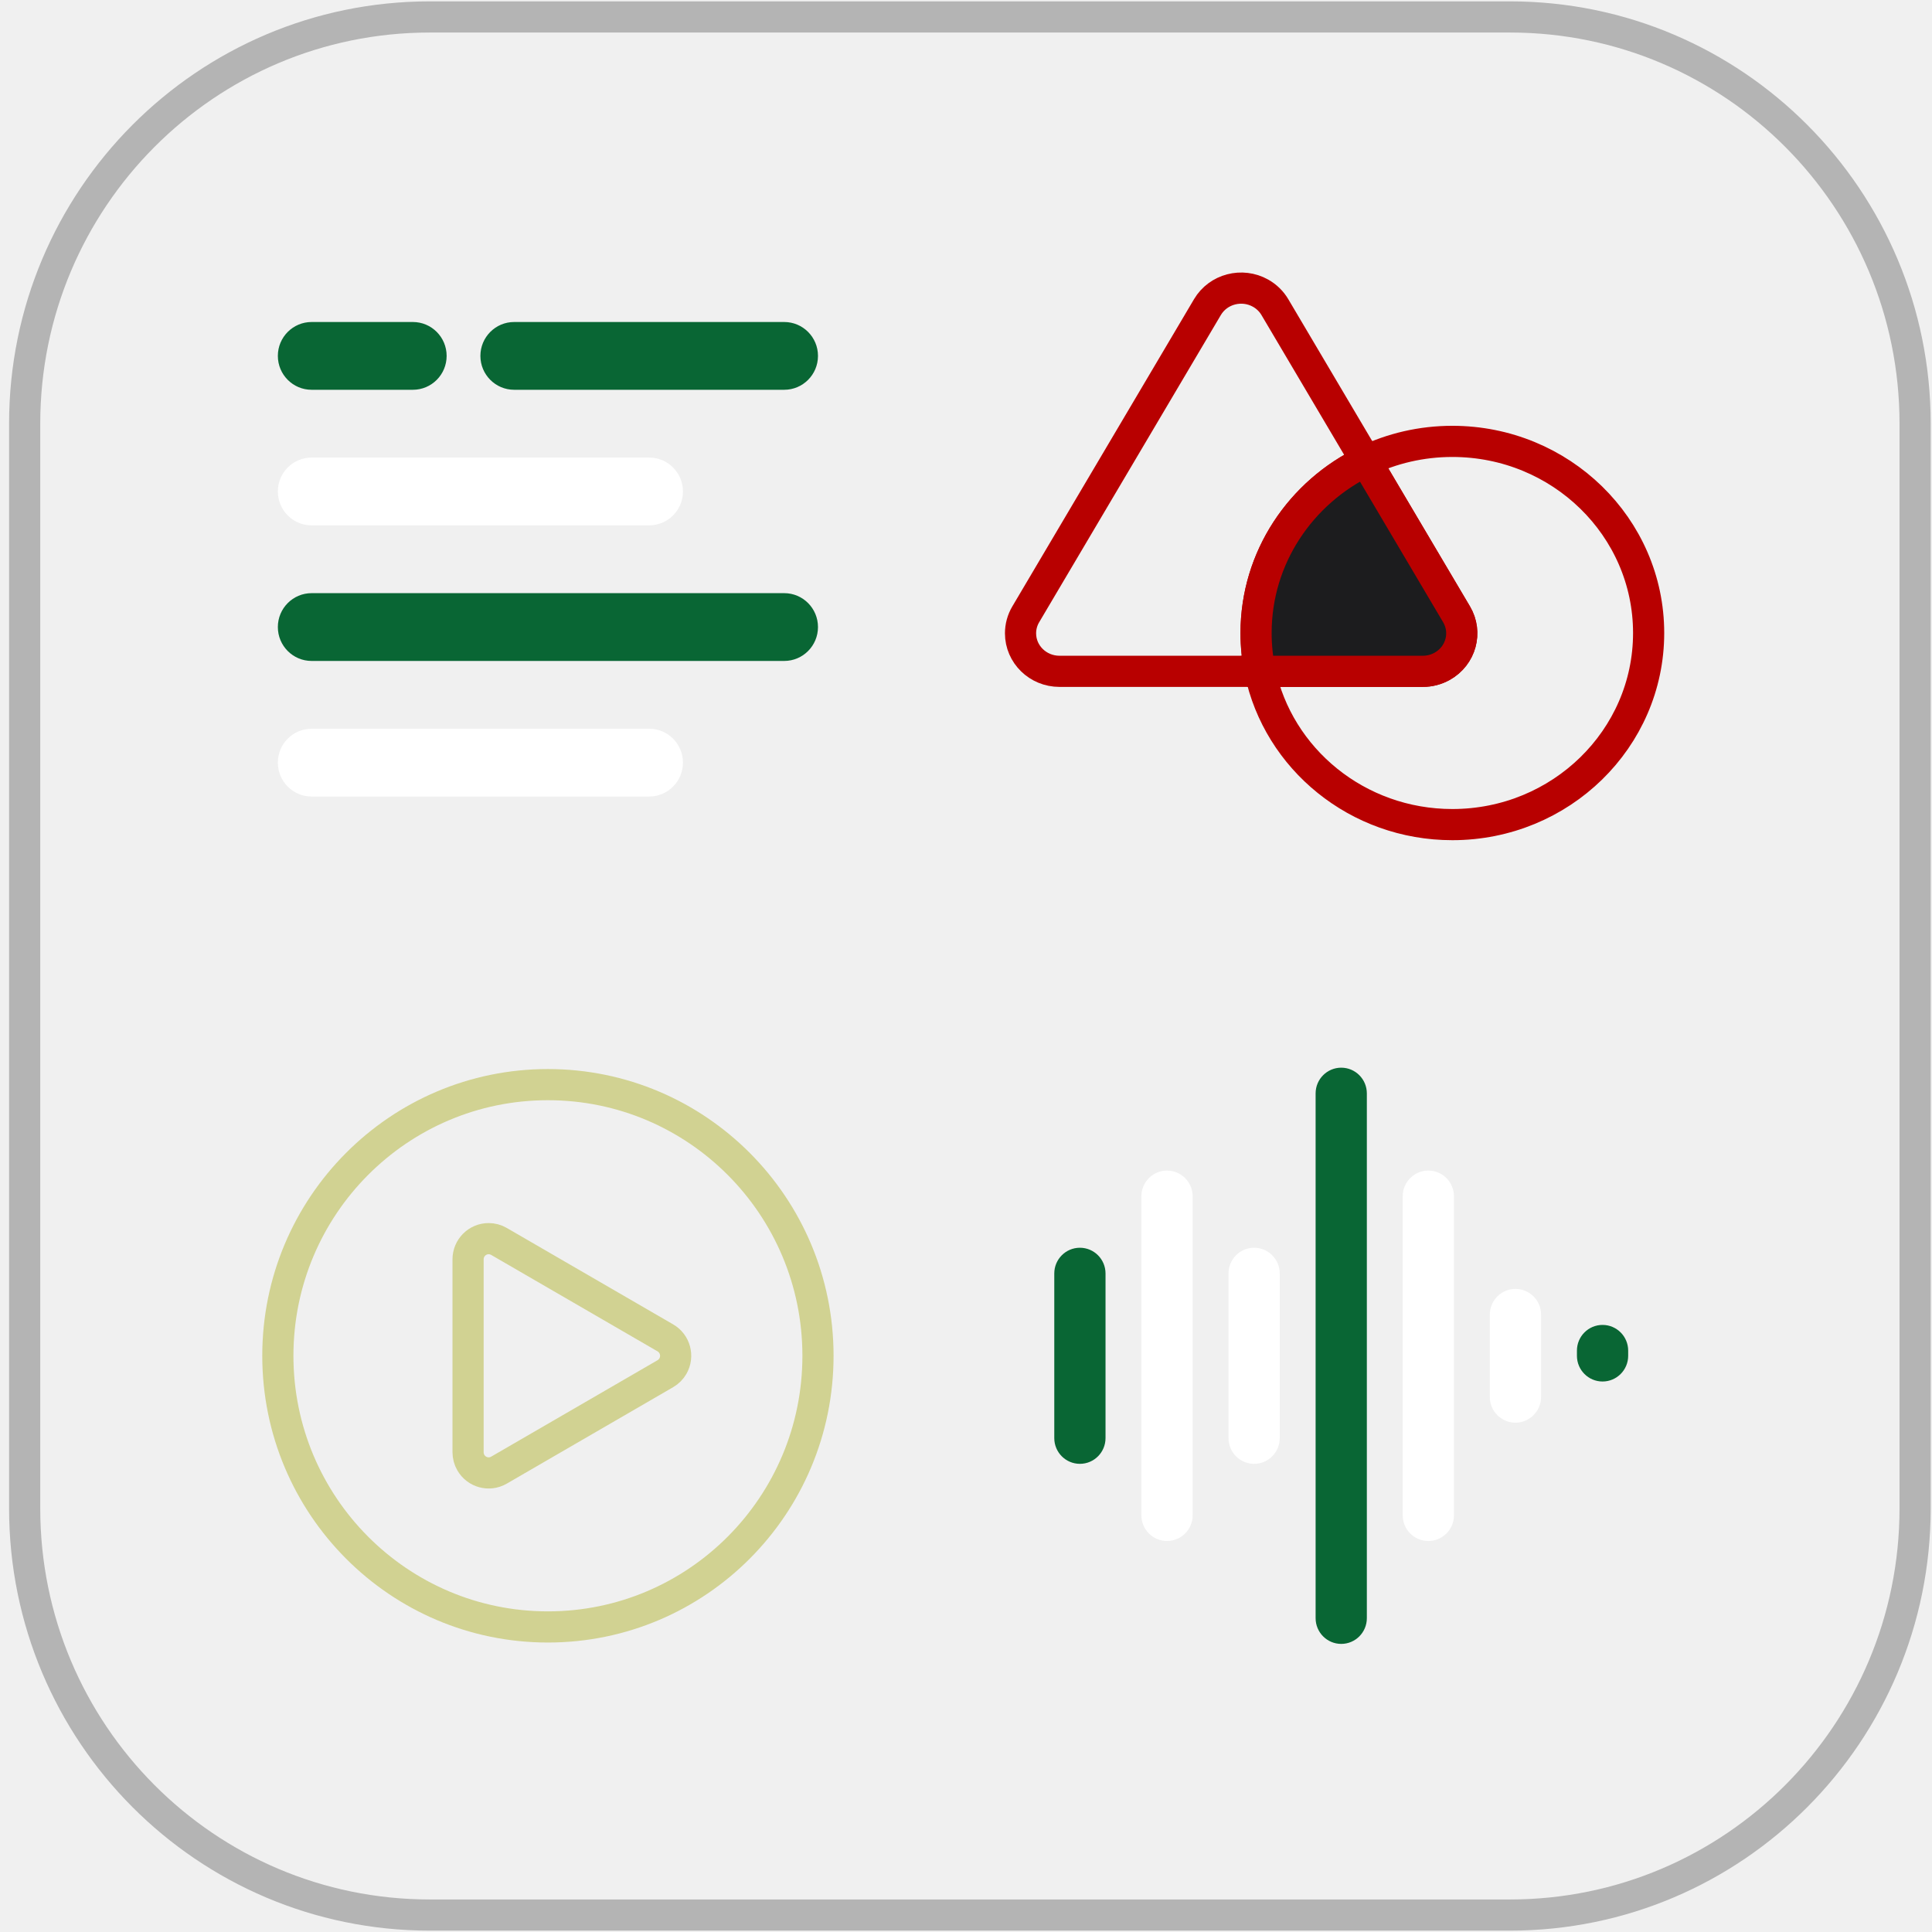
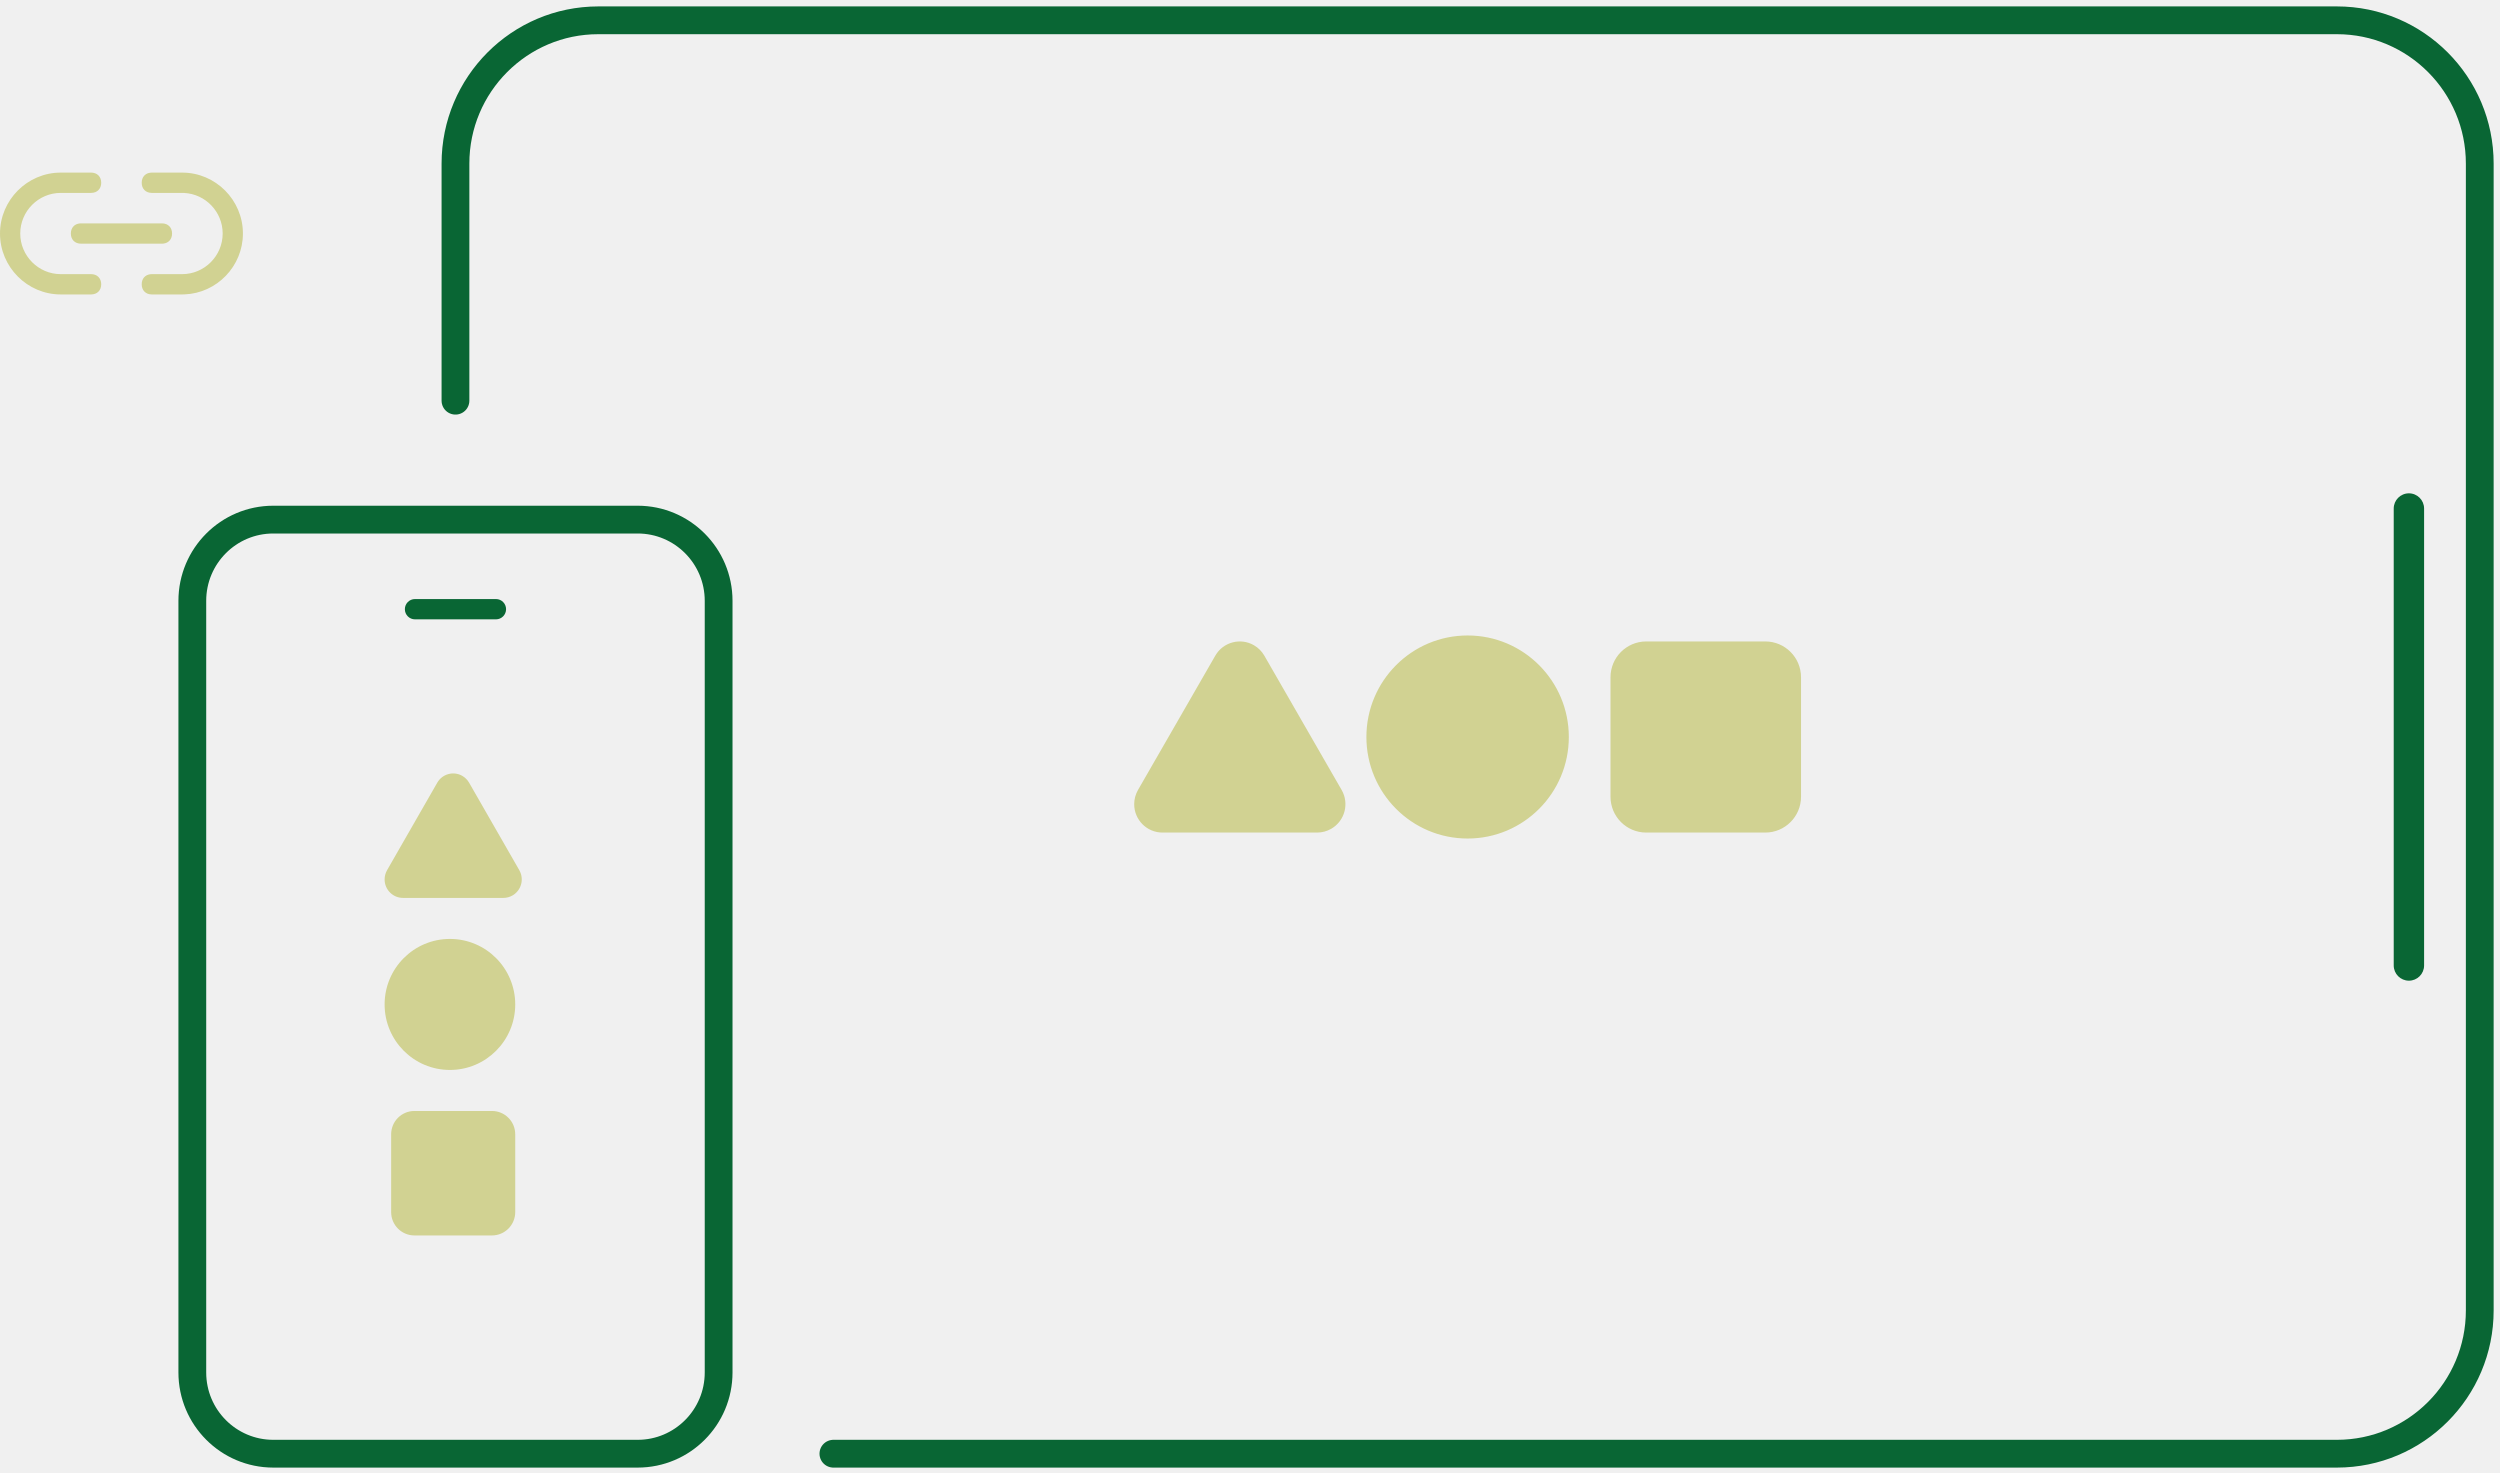
- <svg xmlns="http://www.w3.org/2000/svg" width="124" height="124" viewBox="0 0 124 124" fill="none">
-   <path d="M96.916 1.088H27.583C13.224 1.088 1.583 12.775 1.583 27.193V96.807C1.583 111.225 13.224 122.912 27.583 122.912H96.916C111.276 122.912 122.916 111.225 122.916 96.807V27.193C122.916 12.775 111.276 1.088 96.916 1.088Z" stroke="#B4B4B4" stroke-width="2" />
-   <path d="M35.166 104.421C44.739 104.421 52.5 96.629 52.5 87.017C52.5 77.406 44.739 69.614 35.166 69.614C25.593 69.614 17.833 77.406 17.833 87.017C17.833 96.629 25.593 104.421 35.166 104.421Z" stroke="#D1D292" stroke-width="2" />
-   <path d="M42.705 88.166L32.024 94.358C31.392 94.724 30.584 94.507 30.219 93.872C30.103 93.671 30.042 93.442 30.042 93.209V80.826C30.042 80.093 30.634 79.499 31.363 79.499C31.595 79.499 31.823 79.561 32.024 79.677L42.705 85.868C43.337 86.235 43.553 87.046 43.188 87.681C43.072 87.882 42.906 88.05 42.705 88.166V88.166Z" stroke="#D1D292" stroke-width="2" />
-   <path d="M84.439 70.177V103.858C84.439 104.77 85.175 105.509 86.083 105.509C86.991 105.509 87.727 104.77 87.727 103.858V70.177C87.727 69.266 86.991 68.526 86.083 68.526C85.175 68.526 84.439 69.266 84.439 70.177Z" fill="#096634" />
-   <path d="M90.029 76.781V97.254C90.029 98.166 90.765 98.905 91.674 98.905C92.582 98.905 93.318 98.166 93.318 97.254V76.781C93.318 75.87 92.582 75.13 91.674 75.13C90.765 75.13 90.029 75.87 90.029 76.781ZM73.257 76.781V97.254C73.257 98.166 73.993 98.905 74.901 98.905C75.809 98.905 76.546 98.166 76.546 97.254V76.781C76.546 75.87 75.809 75.13 74.901 75.13C73.993 75.13 73.257 75.87 73.257 76.781Z" fill="white" />
-   <path d="M67.666 81.734V92.301C67.666 93.213 68.402 93.952 69.31 93.952C70.219 93.952 70.955 93.213 70.955 92.301V81.734C70.955 80.823 70.219 80.083 69.31 80.083C68.402 80.083 67.666 80.823 67.666 81.734Z" fill="#096634" />
-   <path d="M78.848 81.734V92.301C78.848 93.213 79.584 93.952 80.492 93.952C81.4 93.952 82.136 93.213 82.136 92.301V81.734C82.136 80.823 81.4 80.083 80.492 80.083C79.584 80.083 78.848 80.823 78.848 81.734ZM95.62 84.376V89.659C95.62 90.571 96.356 91.31 97.264 91.31C98.172 91.31 98.909 90.571 98.909 89.659V84.376C98.909 83.464 98.172 82.725 97.264 82.725C96.356 82.725 95.62 83.464 95.62 84.376Z" fill="white" />
-   <path d="M101.211 86.687V87.017C101.211 87.929 101.947 88.668 102.855 88.668C103.763 88.668 104.5 87.929 104.5 87.017V86.687C104.5 85.775 103.763 85.036 102.855 85.036C101.947 85.036 101.211 85.775 101.211 86.687Z" fill="#096634" />
-   <path d="M93.215 28.329C100.173 28.329 105.813 33.835 105.813 40.627C105.813 47.419 100.173 52.925 93.215 52.925C87.12 52.925 82.036 48.7 80.869 43.087L91.321 43.087C91.76 43.087 92.191 42.974 92.57 42.76C93.766 42.086 94.175 40.594 93.485 39.428L87.663 29.585C89.338 28.781 91.223 28.329 93.215 28.329V28.329Z" stroke="#B80000" stroke-width="2" />
-   <path d="M80.909 18.818C81.289 19.032 81.605 19.34 81.824 19.711L87.664 29.585C83.49 31.588 80.618 35.78 80.618 40.627C80.618 41.469 80.704 42.292 80.87 43.087H67.999C66.619 43.087 65.5 41.995 65.5 40.647C65.5 40.219 65.615 39.799 65.835 39.428L77.496 19.711C78.186 18.545 79.714 18.145 80.909 18.818Z" stroke="#B80000" stroke-width="2" />
-   <path d="M87.663 29.585L93.485 39.428C94.175 40.594 93.766 42.086 92.57 42.76C92.191 42.974 91.76 43.087 91.321 43.087L80.869 43.087C80.704 42.292 80.617 41.469 80.617 40.627C80.617 35.78 83.49 31.588 87.663 29.585Z" fill="#1C1C1E" stroke="#B80000" stroke-width="2" />
-   <path d="M20 20.667H26.5C27.696 20.667 28.666 21.641 28.666 22.842C28.666 24.044 27.696 25.017 26.5 25.017H20C18.803 25.017 17.833 24.044 17.833 22.842C17.833 21.641 18.803 20.667 20 20.667ZM33 20.667H50.333C51.53 20.667 52.5 21.641 52.5 22.842C52.5 24.044 51.53 25.017 50.333 25.017H33C31.803 25.017 30.833 24.044 30.833 22.842C30.833 21.641 31.803 20.667 33 20.667Z" fill="#096634" />
-   <path d="M41.666 29.368H20C18.803 29.368 17.833 30.342 17.833 31.544C17.833 32.745 18.803 33.719 20 33.719H41.666C42.863 33.719 43.833 32.745 43.833 31.544C43.833 30.342 42.863 29.368 41.666 29.368Z" fill="white" />
-   <path d="M41.666 46.772H20C18.803 46.772 17.833 47.746 17.833 48.947C17.833 50.149 18.803 51.123 20 51.123H41.666C42.863 51.123 43.833 50.149 43.833 48.947C43.833 47.746 42.863 46.772 41.666 46.772Z" fill="white" />
-   <path d="M50.333 38.07H20C18.803 38.07 17.833 39.044 17.833 40.246C17.833 41.447 18.803 42.421 20 42.421H50.333C51.53 42.421 52.5 41.447 52.5 40.246C52.5 39.044 51.53 38.07 50.333 38.07Z" fill="#096634" />
+ <svg xmlns="http://www.w3.org/2000/svg" width="270" height="159" viewBox="0 0 270 159" fill="none">
+   <g clip-path="url(#clip0_97_5592)">
+     <path d="M49.19 43.275V17.674C49.19 9.124 56.1 2.193 64.623 2.193H252.382C260.905 2.193 267.814 9.124 267.814 17.674V141.52C267.814 150.069 260.905 157 252.382 157H90.007" stroke="#096634" stroke-width="3" stroke-linecap="round" stroke-linejoin="round" />
+     <path d="M68.867 56.118H29.515C24.685 56.118 20.77 60.045 20.77 64.89V148.228C20.77 153.073 24.685 157 29.515 157H68.867C73.696 157 77.612 153.073 77.612 148.228V64.89C77.612 60.045 73.696 56.118 68.867 56.118Z" stroke="#096634" stroke-width="3" />
+     <path d="M53.563 64.697H44.818C44.214 64.697 43.725 65.188 43.725 65.793C43.725 66.399 44.214 66.89 44.818 66.89H53.563C54.166 66.89 54.656 66.399 54.656 65.793C54.656 65.188 54.166 64.697 53.563 64.697Z" fill="#096634" />
+     <path d="M261.802 54.924C261.802 54.016 261.068 53.279 260.162 53.279C259.257 53.279 258.522 54.016 258.522 54.924V104.269C258.522 105.178 259.257 105.914 260.162 105.914C261.068 105.914 261.802 105.178 261.802 104.269V54.924Z" fill="#096634" />
+     <path d="M9.838 18.641C10.494 18.641 10.931 19.08 10.931 19.738C10.931 20.396 10.494 20.834 9.838 20.834H6.559C4.154 20.834 2.186 22.808 2.186 25.221C2.186 27.633 4.154 29.607 6.559 29.607H9.838C10.494 29.607 10.931 30.046 10.931 30.703C10.931 31.361 10.494 31.8 9.838 31.8H6.559C2.951 31.8 0 28.839 0 25.221C0 21.602 2.951 18.641 6.559 18.641H9.838ZM16.397 18.641H19.676C23.283 18.641 26.235 21.602 26.235 25.221C26.235 28.757 23.416 31.665 19.921 31.795L19.676 31.8H16.397C15.741 31.8 15.304 31.361 15.304 30.703C15.304 30.093 15.681 29.671 16.26 29.613L16.397 29.607H19.676C22.081 29.607 24.049 27.633 24.049 25.221C24.049 22.881 22.198 20.954 19.893 20.84L19.676 20.834H16.397C15.741 20.834 15.304 20.396 15.304 19.738C15.304 19.127 15.681 18.705 16.26 18.648L16.397 18.641ZM8.745 24.124H17.49C18.146 24.124 18.583 24.563 18.583 25.221C18.583 25.832 18.206 26.253 17.627 26.311L17.49 26.317H8.745C8.089 26.317 7.652 25.879 7.652 25.221C7.652 24.61 8.029 24.188 8.608 24.131L8.745 24.124ZM158.502 68.631C164.539 68.631 169.433 73.541 169.433 79.597C169.433 85.653 164.539 90.562 158.502 90.562C152.465 90.562 147.571 85.653 147.571 79.597C147.571 73.541 152.465 68.631 158.502 68.631ZM135.428 69.688C135.893 69.957 136.279 70.344 136.547 70.81L144.897 85.318C145.741 86.784 145.24 88.66 143.778 89.506C143.314 89.775 142.787 89.917 142.25 89.917H125.55C123.862 89.917 122.493 88.544 122.493 86.851C122.493 86.313 122.635 85.784 122.903 85.318L131.253 70.81C132.097 69.343 133.966 68.841 135.428 69.688ZM190.653 69.276C192.783 69.276 194.511 71.009 194.511 73.146V86.047C194.511 88.184 192.783 89.917 190.653 89.917H177.792C175.662 89.917 173.934 88.184 173.934 86.047V73.146C173.934 71.009 175.662 69.276 177.792 69.276H190.653ZM53.132 119.985C54.52 119.985 55.645 121.113 55.645 122.505V130.907C55.645 132.299 54.52 133.428 53.132 133.428H44.756C43.369 133.428 42.244 132.299 42.244 130.907V122.505C42.244 121.113 43.369 119.985 44.756 119.985H53.132ZM48.592 101.404C52.487 101.404 55.645 104.572 55.645 108.48C55.645 112.387 52.487 115.555 48.592 115.555C44.696 115.555 41.538 112.387 41.538 108.48C41.538 104.572 44.696 101.404 48.592 101.404ZM49.936 83.799C50.238 83.975 50.488 84.227 50.663 84.53L56.084 93.979C56.632 94.934 56.306 96.155 55.357 96.707C55.056 96.882 54.713 96.974 54.365 96.974H43.523C42.427 96.974 41.538 96.08 41.538 94.977C41.538 94.627 41.63 94.282 41.804 93.979L47.225 84.53C47.773 83.575 48.987 83.248 49.936 83.799Z" fill="#D1D292" />
+   </g>
+   <defs>
+     <clipPath id="clip0_97_5592">
+       <rect width="270" height="159" fill="white" />
+     </clipPath>
+   </defs>
</svg>
